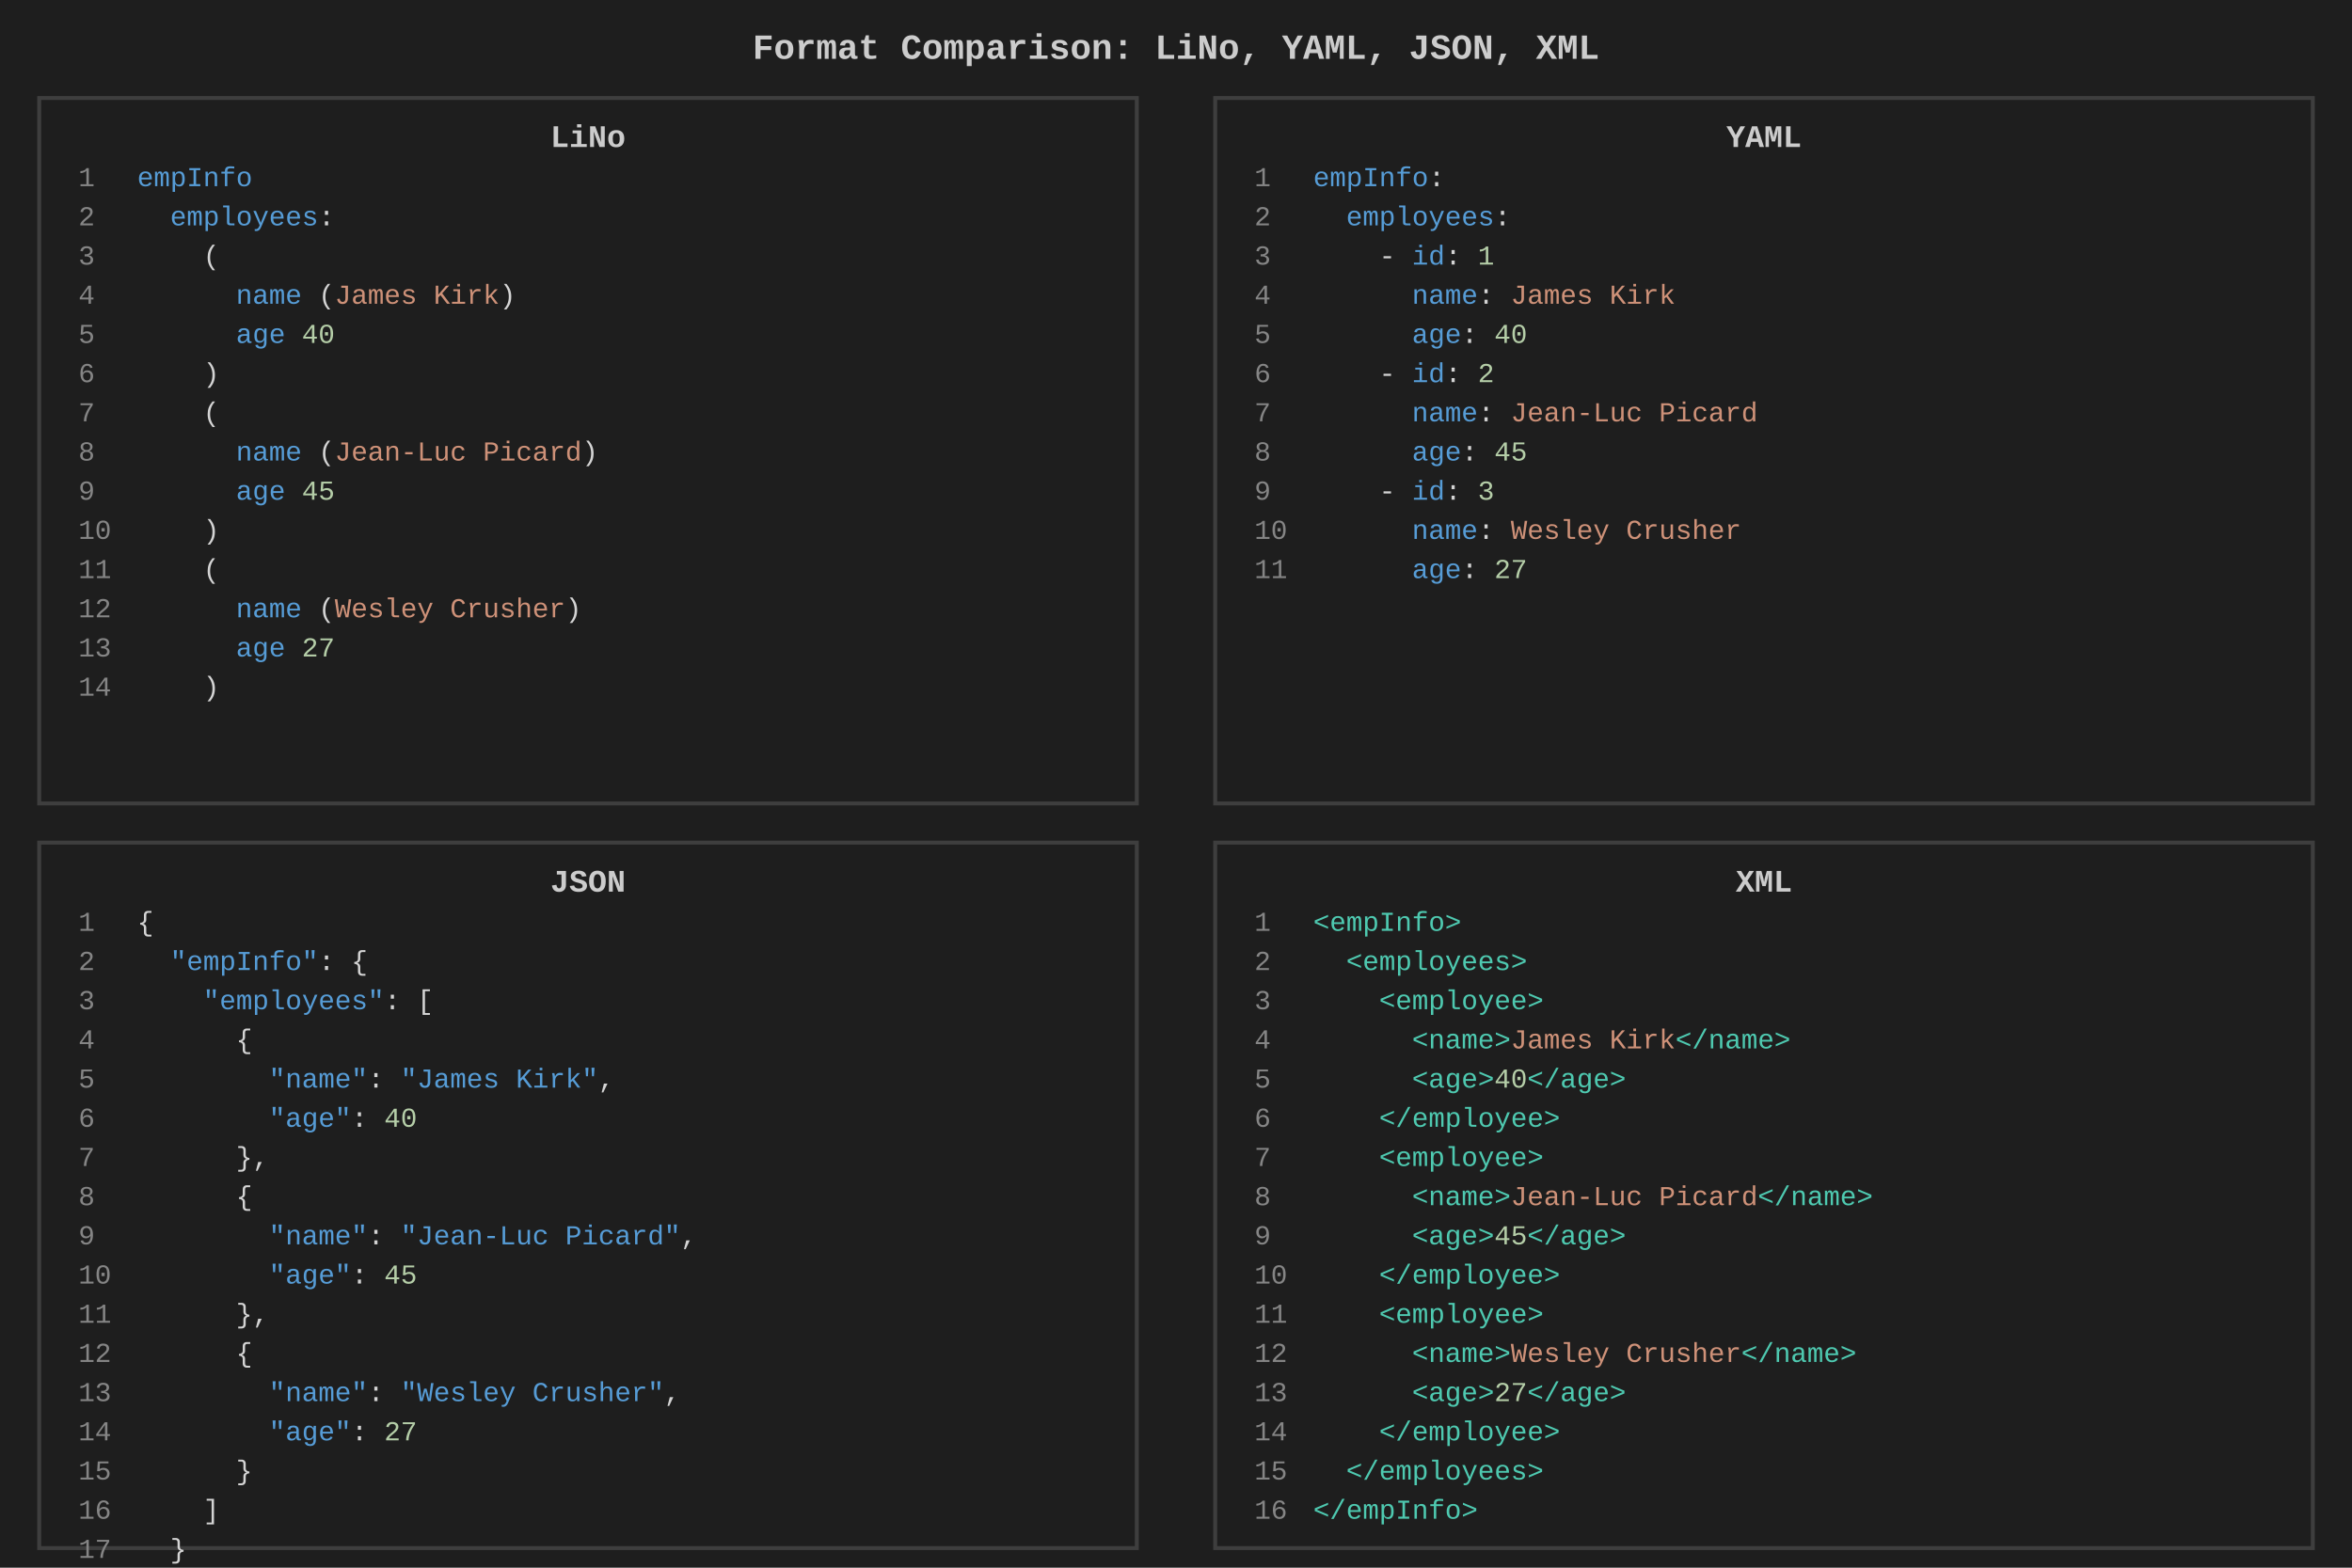
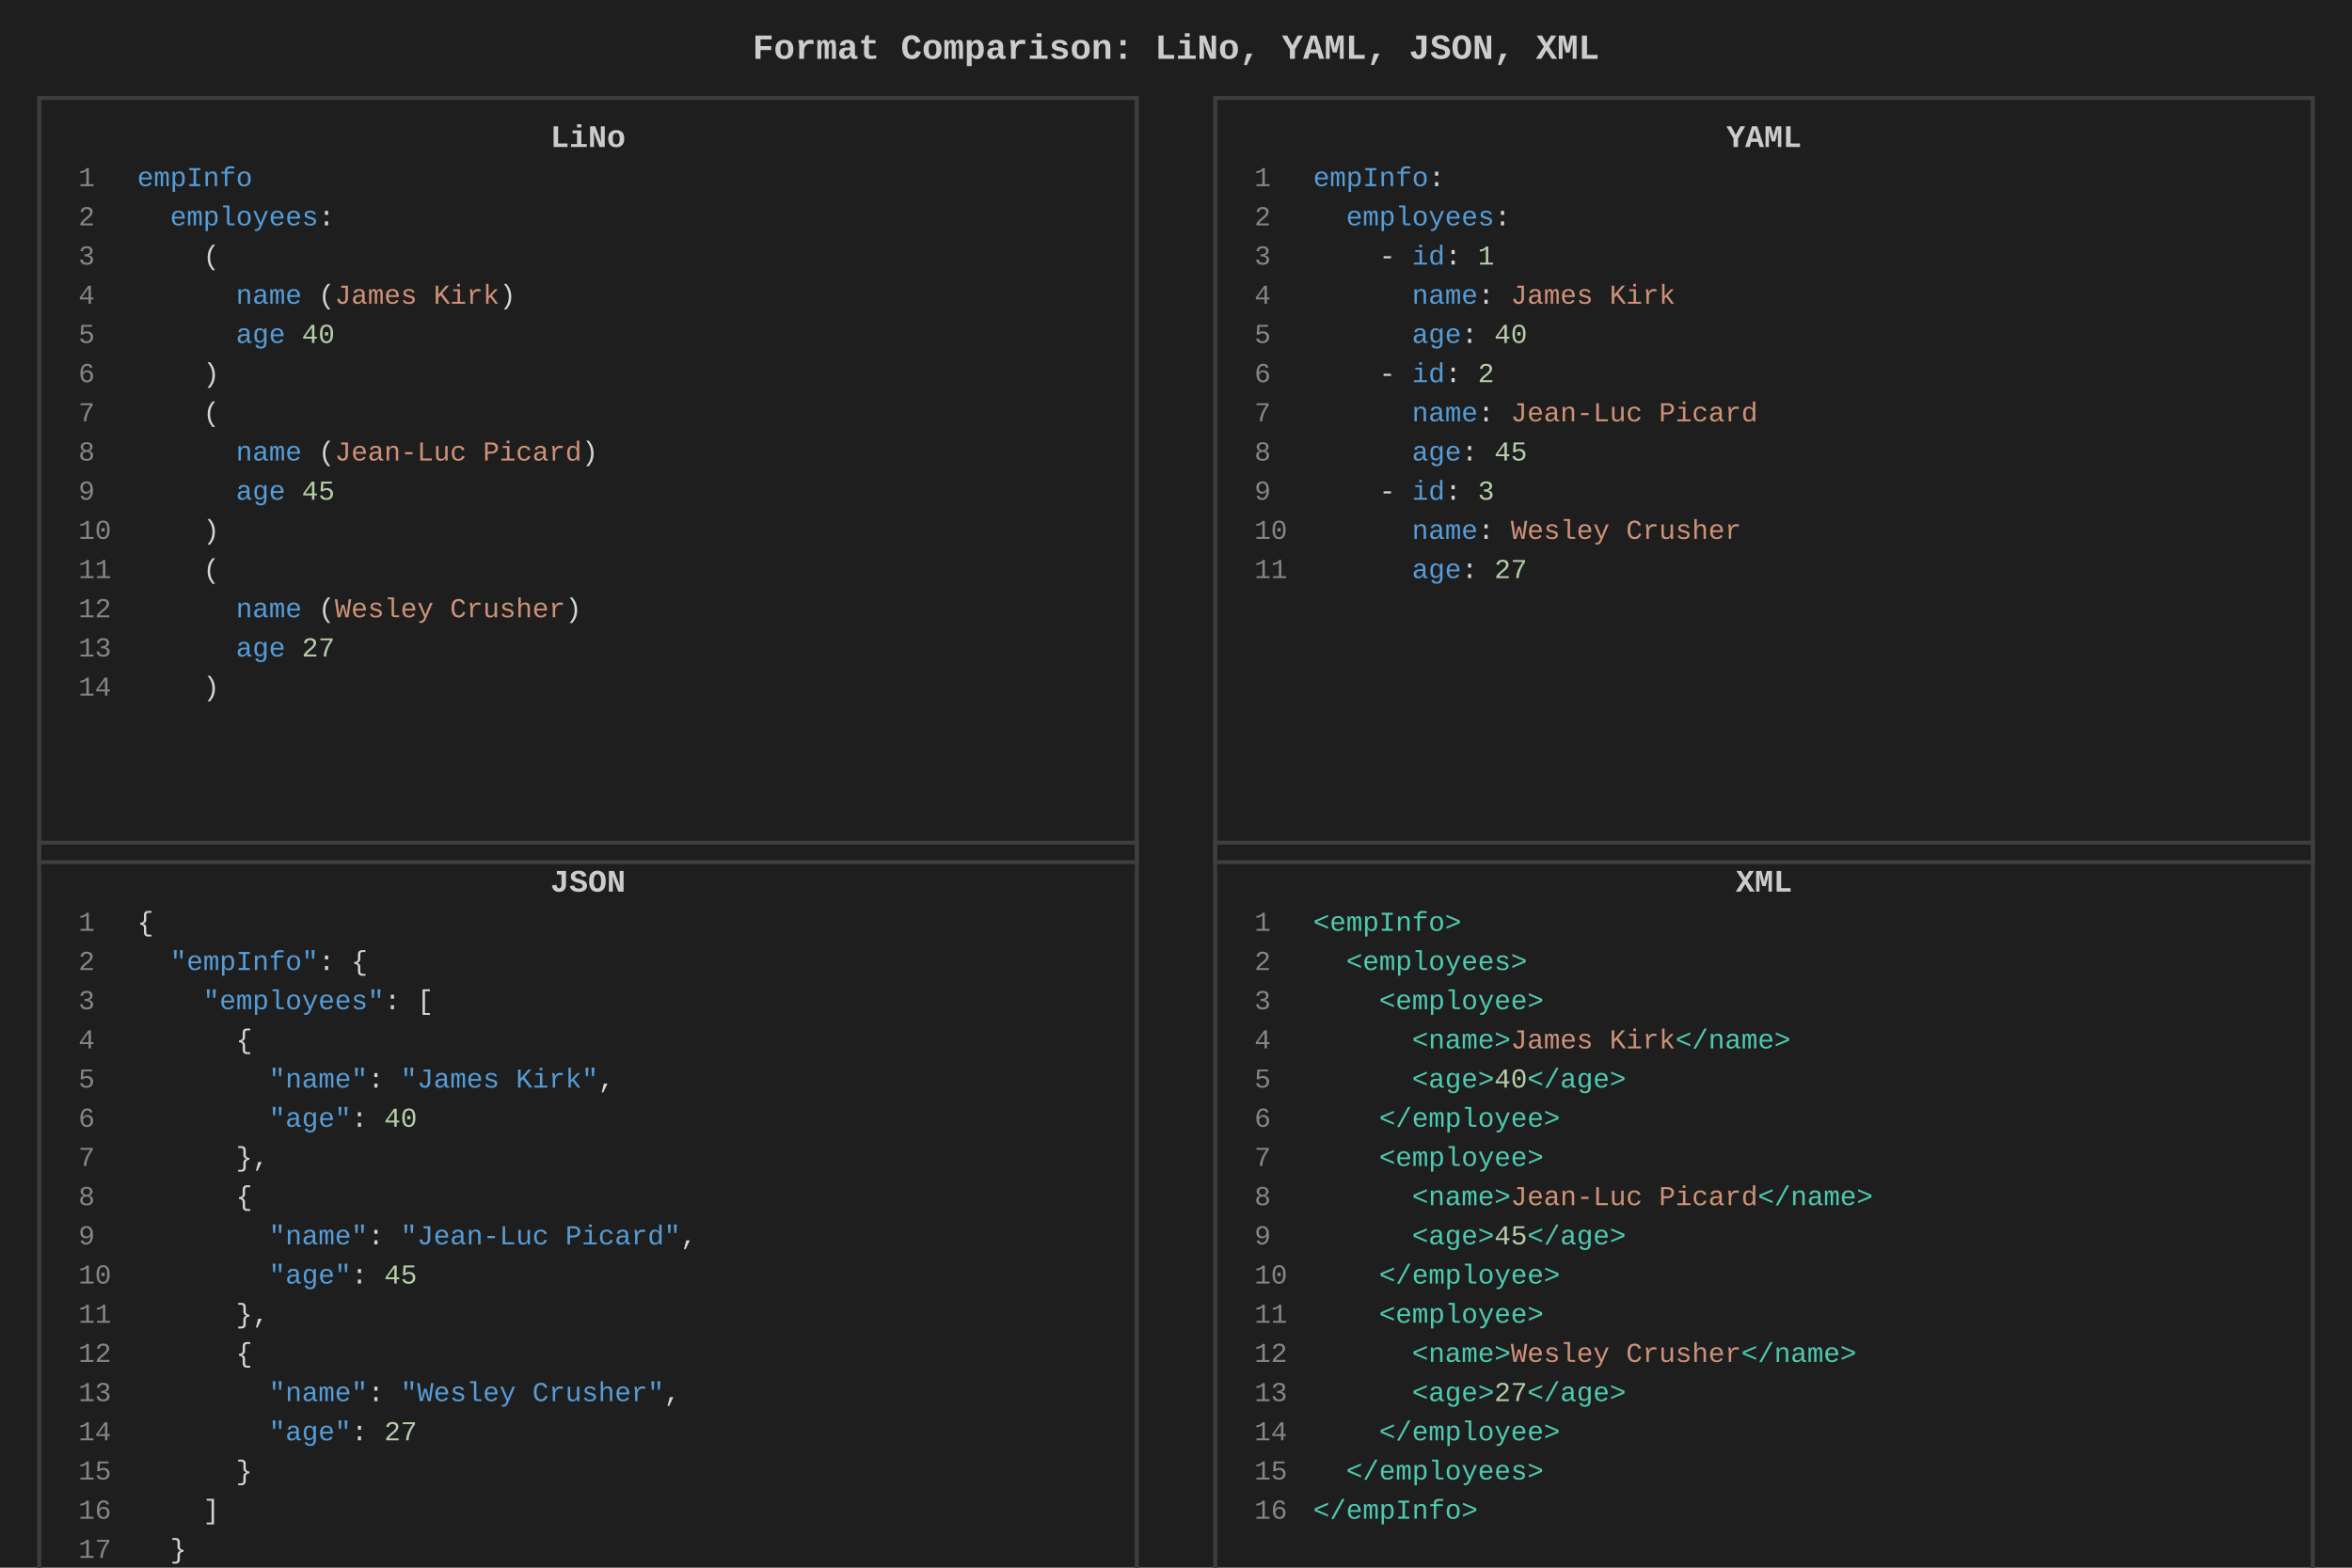
<svg xmlns="http://www.w3.org/2000/svg" viewBox="0 0 1200 800" style="font-family: 'Courier New', monospace; font-size: 14px;">
  <defs>
    <style>
      .title { font-size: 18px; font-weight: bold; fill: #cccccc; }
      .format-title { font-size: 16px; font-weight: bold; fill: #cccccc; }
      .line-number { fill: #858585; }
      .border { fill: none; stroke: #3e3e3e; stroke-width: 2; }
      .bg { fill: #1e1e1e; }
    </style>
  </defs>
  <rect x="0" y="0" width="1200" height="800" class="bg" />
  <text x="600" y="30" text-anchor="middle" class="title">Format Comparison: LiNo, YAML, JSON, XML</text>
-   <rect x="20" y="50" width="560" height="360" class="border" />
+   <rect x="20" y="50" width="560" height="390" class="border" />
  <text x="300" y="75" text-anchor="middle" class="format-title">LiNo</text>
  <text class="line-number">
    <tspan x="40" y="95">1</tspan>
  </text>
  <text xml:space="preserve">
    <tspan x="70" y="95" fill="#569cd6">empInfo</tspan>
  </text>
  <text class="line-number">
    <tspan x="40" y="115">2</tspan>
  </text>
  <text xml:space="preserve">
    <tspan x="70" y="115" fill="#d4d4d4">  </tspan>
    <tspan x="86.8" y="115" fill="#569cd6">employees</tspan>
    <tspan x="162.4" y="115" fill="#d4d4d4">:</tspan>
  </text>
  <text class="line-number">
    <tspan x="40" y="135">3</tspan>
  </text>
  <text xml:space="preserve">
    <tspan x="70" y="135" fill="#d4d4d4">    </tspan>
    <tspan x="103.6" y="135" fill="#d4d4d4">(</tspan>
  </text>
  <text class="line-number">
    <tspan x="40" y="155">4</tspan>
  </text>
  <text xml:space="preserve">
    <tspan x="70" y="155" fill="#d4d4d4">      </tspan>
    <tspan x="120.4" y="155" fill="#569cd6">name</tspan>
    <tspan x="154.0" y="155" fill="#d4d4d4"> </tspan>
    <tspan x="162.4" y="155" fill="#d4d4d4">(</tspan>
    <tspan x="170.8" y="155" fill="#ce9178">James Kirk</tspan>
    <tspan x="254.8" y="155" fill="#d4d4d4">)</tspan>
  </text>
  <text class="line-number">
    <tspan x="40" y="175">5</tspan>
  </text>
  <text xml:space="preserve">
    <tspan x="70" y="175" fill="#d4d4d4">      </tspan>
    <tspan x="120.4" y="175" fill="#569cd6">age</tspan>
    <tspan x="145.6" y="175" fill="#d4d4d4"> </tspan>
    <tspan x="154" y="175" fill="#b5cea8">40</tspan>
  </text>
  <text class="line-number">
    <tspan x="40" y="195">6</tspan>
  </text>
  <text xml:space="preserve">
    <tspan x="70" y="195" fill="#d4d4d4">    </tspan>
    <tspan x="103.6" y="195" fill="#d4d4d4">)</tspan>
  </text>
  <text class="line-number">
    <tspan x="40" y="215">7</tspan>
  </text>
  <text xml:space="preserve">
    <tspan x="70" y="215" fill="#d4d4d4">    </tspan>
    <tspan x="103.6" y="215" fill="#d4d4d4">(</tspan>
  </text>
  <text class="line-number">
    <tspan x="40" y="235">8</tspan>
  </text>
  <text xml:space="preserve">
    <tspan x="70" y="235" fill="#d4d4d4">      </tspan>
    <tspan x="120.4" y="235" fill="#569cd6">name</tspan>
    <tspan x="154.0" y="235" fill="#d4d4d4"> </tspan>
    <tspan x="162.4" y="235" fill="#d4d4d4">(</tspan>
    <tspan x="170.8" y="235" fill="#ce9178">Jean-Luc Picard</tspan>
    <tspan x="296.8" y="235" fill="#d4d4d4">)</tspan>
  </text>
  <text class="line-number">
    <tspan x="40" y="255">9</tspan>
  </text>
  <text xml:space="preserve">
    <tspan x="70" y="255" fill="#d4d4d4">      </tspan>
    <tspan x="120.4" y="255" fill="#569cd6">age</tspan>
    <tspan x="145.6" y="255" fill="#d4d4d4"> </tspan>
    <tspan x="154" y="255" fill="#b5cea8">45</tspan>
  </text>
  <text class="line-number">
    <tspan x="40" y="275">10</tspan>
  </text>
  <text xml:space="preserve">
    <tspan x="70" y="275" fill="#d4d4d4">    </tspan>
    <tspan x="103.6" y="275" fill="#d4d4d4">)</tspan>
  </text>
  <text class="line-number">
    <tspan x="40" y="295">11</tspan>
  </text>
  <text xml:space="preserve">
    <tspan x="70" y="295" fill="#d4d4d4">    </tspan>
    <tspan x="103.6" y="295" fill="#d4d4d4">(</tspan>
  </text>
  <text class="line-number">
    <tspan x="40" y="315">12</tspan>
  </text>
  <text xml:space="preserve">
    <tspan x="70" y="315" fill="#d4d4d4">      </tspan>
    <tspan x="120.4" y="315" fill="#569cd6">name</tspan>
    <tspan x="154.0" y="315" fill="#d4d4d4"> </tspan>
    <tspan x="162.4" y="315" fill="#d4d4d4">(</tspan>
    <tspan x="170.8" y="315" fill="#ce9178">Wesley Crusher</tspan>
    <tspan x="288.4" y="315" fill="#d4d4d4">)</tspan>
  </text>
  <text class="line-number">
    <tspan x="40" y="335">13</tspan>
  </text>
  <text xml:space="preserve">
    <tspan x="70" y="335" fill="#d4d4d4">      </tspan>
    <tspan x="120.4" y="335" fill="#569cd6">age</tspan>
    <tspan x="145.6" y="335" fill="#d4d4d4"> </tspan>
    <tspan x="154" y="335" fill="#b5cea8">27</tspan>
  </text>
  <text class="line-number">
    <tspan x="40" y="355">14</tspan>
  </text>
  <text xml:space="preserve">
    <tspan x="70" y="355" fill="#d4d4d4">    </tspan>
    <tspan x="103.6" y="355" fill="#d4d4d4">)</tspan>
  </text>
-   <rect x="620" y="50" width="560" height="360" class="border" />
+   <rect x="620" y="50" width="560" height="390" class="border" />
  <text x="900" y="75" text-anchor="middle" class="format-title">YAML</text>
  <text class="line-number">
    <tspan x="640" y="95">1</tspan>
  </text>
  <text xml:space="preserve">
    <tspan x="670" y="95" fill="#569cd6">empInfo</tspan>
    <tspan x="728.8" y="95" fill="#d4d4d4">:</tspan>
  </text>
  <text class="line-number">
    <tspan x="640" y="115">2</tspan>
  </text>
  <text xml:space="preserve">
    <tspan x="670" y="115" fill="#d4d4d4">  </tspan>
    <tspan x="686.8" y="115" fill="#569cd6">employees</tspan>
    <tspan x="762.4" y="115" fill="#d4d4d4">:</tspan>
  </text>
  <text class="line-number">
    <tspan x="640" y="135">3</tspan>
  </text>
  <text xml:space="preserve">
    <tspan x="670" y="135" fill="#d4d4d4">    </tspan>
    <tspan x="703.6" y="135" fill="#d4d4d4">- </tspan>
    <tspan x="720.4" y="135" fill="#569cd6">id</tspan>
    <tspan x="737.2" y="135" fill="#d4d4d4">:</tspan>
    <tspan x="745.6" y="135" fill="#d4d4d4"> </tspan>
    <tspan x="754" y="135" fill="#b5cea8">1</tspan>
  </text>
  <text class="line-number">
    <tspan x="640" y="155">4</tspan>
  </text>
  <text xml:space="preserve">
    <tspan x="670" y="155" fill="#d4d4d4">      </tspan>
    <tspan x="720.4" y="155" fill="#569cd6">name</tspan>
    <tspan x="754.0" y="155" fill="#d4d4d4">:</tspan>
    <tspan x="762.4" y="155" fill="#d4d4d4"> </tspan>
    <tspan x="770.8" y="155" fill="#ce9178">James Kirk</tspan>
  </text>
  <text class="line-number">
    <tspan x="640" y="175">5</tspan>
  </text>
  <text xml:space="preserve">
    <tspan x="670" y="175" fill="#d4d4d4">      </tspan>
    <tspan x="720.4" y="175" fill="#569cd6">age</tspan>
    <tspan x="745.6" y="175" fill="#d4d4d4">:</tspan>
    <tspan x="754.0" y="175" fill="#d4d4d4"> </tspan>
    <tspan x="762.4" y="175" fill="#b5cea8">40</tspan>
  </text>
  <text class="line-number">
    <tspan x="640" y="195">6</tspan>
  </text>
  <text xml:space="preserve">
    <tspan x="670" y="195" fill="#d4d4d4">    </tspan>
    <tspan x="703.6" y="195" fill="#d4d4d4">- </tspan>
    <tspan x="720.4" y="195" fill="#569cd6">id</tspan>
    <tspan x="737.2" y="195" fill="#d4d4d4">:</tspan>
    <tspan x="745.6" y="195" fill="#d4d4d4"> </tspan>
    <tspan x="754" y="195" fill="#b5cea8">2</tspan>
  </text>
  <text class="line-number">
    <tspan x="640" y="215">7</tspan>
  </text>
  <text xml:space="preserve">
    <tspan x="670" y="215" fill="#d4d4d4">      </tspan>
    <tspan x="720.4" y="215" fill="#569cd6">name</tspan>
    <tspan x="754.0" y="215" fill="#d4d4d4">:</tspan>
    <tspan x="762.4" y="215" fill="#d4d4d4"> </tspan>
    <tspan x="770.8" y="215" fill="#ce9178">Jean-Luc Picard</tspan>
  </text>
  <text class="line-number">
    <tspan x="640" y="235">8</tspan>
  </text>
  <text xml:space="preserve">
    <tspan x="670" y="235" fill="#d4d4d4">      </tspan>
    <tspan x="720.4" y="235" fill="#569cd6">age</tspan>
    <tspan x="745.6" y="235" fill="#d4d4d4">:</tspan>
    <tspan x="754.0" y="235" fill="#d4d4d4"> </tspan>
    <tspan x="762.4" y="235" fill="#b5cea8">45</tspan>
  </text>
  <text class="line-number">
    <tspan x="640" y="255">9</tspan>
  </text>
  <text xml:space="preserve">
    <tspan x="670" y="255" fill="#d4d4d4">    </tspan>
    <tspan x="703.6" y="255" fill="#d4d4d4">- </tspan>
    <tspan x="720.4" y="255" fill="#569cd6">id</tspan>
    <tspan x="737.2" y="255" fill="#d4d4d4">:</tspan>
    <tspan x="745.6" y="255" fill="#d4d4d4"> </tspan>
    <tspan x="754" y="255" fill="#b5cea8">3</tspan>
  </text>
  <text class="line-number">
    <tspan x="640" y="275">10</tspan>
  </text>
  <text xml:space="preserve">
    <tspan x="670" y="275" fill="#d4d4d4">      </tspan>
    <tspan x="720.4" y="275" fill="#569cd6">name</tspan>
    <tspan x="754.0" y="275" fill="#d4d4d4">:</tspan>
    <tspan x="762.4" y="275" fill="#d4d4d4"> </tspan>
    <tspan x="770.8" y="275" fill="#ce9178">Wesley Crusher</tspan>
  </text>
  <text class="line-number">
    <tspan x="640" y="295">11</tspan>
  </text>
  <text xml:space="preserve">
    <tspan x="670" y="295" fill="#d4d4d4">      </tspan>
    <tspan x="720.4" y="295" fill="#569cd6">age</tspan>
    <tspan x="745.6" y="295" fill="#d4d4d4">:</tspan>
    <tspan x="754.0" y="295" fill="#d4d4d4"> </tspan>
    <tspan x="762.4" y="295" fill="#b5cea8">27</tspan>
  </text>
-   <rect x="20" y="430" width="560" height="360" class="border" />
+   <rect x="20" y="430" width="560" height="390" class="border" />
  <text x="300" y="455" text-anchor="middle" class="format-title">JSON</text>
  <text class="line-number">
    <tspan x="40" y="475">1</tspan>
  </text>
  <text xml:space="preserve">
    <tspan x="70" y="475" fill="#d4d4d4">{</tspan>
  </text>
  <text class="line-number">
    <tspan x="40" y="495">2</tspan>
  </text>
  <text xml:space="preserve">
    <tspan x="70" y="495" fill="#d4d4d4">  </tspan>
    <tspan x="86.8" y="495" fill="#569cd6">"empInfo"</tspan>
    <tspan x="162.4" y="495" fill="#d4d4d4">:</tspan>
    <tspan x="170.8" y="495" fill="#d4d4d4"> </tspan>
    <tspan x="179.2" y="495" fill="#d4d4d4">{</tspan>
  </text>
  <text class="line-number">
    <tspan x="40" y="515">3</tspan>
  </text>
  <text xml:space="preserve">
    <tspan x="70" y="515" fill="#d4d4d4">    </tspan>
    <tspan x="103.6" y="515" fill="#569cd6">"employees"</tspan>
    <tspan x="196.0" y="515" fill="#d4d4d4">:</tspan>
    <tspan x="204.4" y="515" fill="#d4d4d4"> </tspan>
    <tspan x="212.8" y="515" fill="#d4d4d4">[</tspan>
  </text>
  <text class="line-number">
    <tspan x="40" y="535">4</tspan>
  </text>
  <text xml:space="preserve">
    <tspan x="70" y="535" fill="#d4d4d4">      </tspan>
    <tspan x="120.4" y="535" fill="#d4d4d4">{</tspan>
  </text>
  <text class="line-number">
    <tspan x="40" y="555">5</tspan>
  </text>
  <text xml:space="preserve">
    <tspan x="70" y="555" fill="#d4d4d4">        </tspan>
    <tspan x="137.2" y="555" fill="#569cd6">"name"</tspan>
    <tspan x="187.6" y="555" fill="#d4d4d4">:</tspan>
    <tspan x="196.0" y="555" fill="#d4d4d4"> </tspan>
    <tspan x="204.4" y="555" fill="#569cd6">"James Kirk"</tspan>
    <tspan x="305.2" y="555" fill="#d4d4d4">,</tspan>
  </text>
  <text class="line-number">
    <tspan x="40" y="575">6</tspan>
  </text>
  <text xml:space="preserve">
    <tspan x="70" y="575" fill="#d4d4d4">        </tspan>
    <tspan x="137.2" y="575" fill="#569cd6">"age"</tspan>
    <tspan x="179.2" y="575" fill="#d4d4d4">:</tspan>
    <tspan x="187.6" y="575" fill="#d4d4d4"> </tspan>
    <tspan x="196.0" y="575" fill="#b5cea8">40</tspan>
  </text>
  <text class="line-number">
    <tspan x="40" y="595">7</tspan>
  </text>
  <text xml:space="preserve">
    <tspan x="70" y="595" fill="#d4d4d4">      </tspan>
    <tspan x="120.4" y="595" fill="#d4d4d4">}</tspan>
    <tspan x="128.8" y="595" fill="#d4d4d4">,</tspan>
  </text>
  <text class="line-number">
    <tspan x="40" y="615">8</tspan>
  </text>
  <text xml:space="preserve">
    <tspan x="70" y="615" fill="#d4d4d4">      </tspan>
    <tspan x="120.4" y="615" fill="#d4d4d4">{</tspan>
  </text>
  <text class="line-number">
    <tspan x="40" y="635">9</tspan>
  </text>
  <text xml:space="preserve">
    <tspan x="70" y="635" fill="#d4d4d4">        </tspan>
    <tspan x="137.2" y="635" fill="#569cd6">"name"</tspan>
    <tspan x="187.6" y="635" fill="#d4d4d4">:</tspan>
    <tspan x="196.0" y="635" fill="#d4d4d4"> </tspan>
    <tspan x="204.4" y="635" fill="#569cd6">"Jean-Luc Picard"</tspan>
    <tspan x="347.2" y="635" fill="#d4d4d4">,</tspan>
  </text>
  <text class="line-number">
    <tspan x="40" y="655">10</tspan>
  </text>
  <text xml:space="preserve">
    <tspan x="70" y="655" fill="#d4d4d4">        </tspan>
    <tspan x="137.2" y="655" fill="#569cd6">"age"</tspan>
    <tspan x="179.2" y="655" fill="#d4d4d4">:</tspan>
    <tspan x="187.6" y="655" fill="#d4d4d4"> </tspan>
    <tspan x="196.0" y="655" fill="#b5cea8">45</tspan>
  </text>
  <text class="line-number">
    <tspan x="40" y="675">11</tspan>
  </text>
  <text xml:space="preserve">
    <tspan x="70" y="675" fill="#d4d4d4">      </tspan>
    <tspan x="120.4" y="675" fill="#d4d4d4">}</tspan>
    <tspan x="128.8" y="675" fill="#d4d4d4">,</tspan>
  </text>
  <text class="line-number">
    <tspan x="40" y="695">12</tspan>
  </text>
  <text xml:space="preserve">
    <tspan x="70" y="695" fill="#d4d4d4">      </tspan>
    <tspan x="120.4" y="695" fill="#d4d4d4">{</tspan>
  </text>
  <text class="line-number">
    <tspan x="40" y="715">13</tspan>
  </text>
  <text xml:space="preserve">
    <tspan x="70" y="715" fill="#d4d4d4">        </tspan>
    <tspan x="137.2" y="715" fill="#569cd6">"name"</tspan>
    <tspan x="187.6" y="715" fill="#d4d4d4">:</tspan>
    <tspan x="196.0" y="715" fill="#d4d4d4"> </tspan>
    <tspan x="204.4" y="715" fill="#569cd6">"Wesley Crusher"</tspan>
    <tspan x="338.8" y="715" fill="#d4d4d4">,</tspan>
  </text>
  <text class="line-number">
    <tspan x="40" y="735">14</tspan>
  </text>
  <text xml:space="preserve">
    <tspan x="70" y="735" fill="#d4d4d4">        </tspan>
    <tspan x="137.2" y="735" fill="#569cd6">"age"</tspan>
    <tspan x="179.2" y="735" fill="#d4d4d4">:</tspan>
    <tspan x="187.6" y="735" fill="#d4d4d4"> </tspan>
    <tspan x="196.0" y="735" fill="#b5cea8">27</tspan>
  </text>
  <text class="line-number">
    <tspan x="40" y="755">15</tspan>
  </text>
  <text xml:space="preserve">
    <tspan x="70" y="755" fill="#d4d4d4">      </tspan>
    <tspan x="120.4" y="755" fill="#d4d4d4">}</tspan>
  </text>
  <text class="line-number">
    <tspan x="40" y="775">16</tspan>
  </text>
  <text xml:space="preserve">
    <tspan x="70" y="775" fill="#d4d4d4">    </tspan>
    <tspan x="103.6" y="775" fill="#d4d4d4">]</tspan>
  </text>
  <text class="line-number">
    <tspan x="40" y="795">17</tspan>
  </text>
  <text xml:space="preserve">
    <tspan x="70" y="795" fill="#d4d4d4">  </tspan>
    <tspan x="86.8" y="795" fill="#d4d4d4">}</tspan>
  </text>
  <text class="line-number">
    <tspan x="40" y="815">18</tspan>
  </text>
  <text xml:space="preserve">
    <tspan x="70" y="815" fill="#d4d4d4">}</tspan>
  </text>
-   <rect x="620" y="430" width="560" height="360" class="border" />
+   <rect x="620" y="430" width="560" height="390" class="border" />
  <text x="900" y="455" text-anchor="middle" class="format-title">XML</text>
  <text class="line-number">
    <tspan x="640" y="475">1</tspan>
  </text>
  <text xml:space="preserve">
    <tspan x="670" y="475" fill="#4ec9b0">&lt;</tspan>
    <tspan x="678.4" y="475" fill="#4ec9b0">empInfo</tspan>
    <tspan x="737.2" y="475" fill="#4ec9b0">&gt;</tspan>
  </text>
  <text class="line-number">
    <tspan x="640" y="495">2</tspan>
  </text>
  <text xml:space="preserve">
    <tspan x="670" y="495" fill="#d4d4d4">  </tspan>
    <tspan x="686.8" y="495" fill="#4ec9b0">&lt;</tspan>
    <tspan x="695.2" y="495" fill="#4ec9b0">employees</tspan>
    <tspan x="770.8" y="495" fill="#4ec9b0">&gt;</tspan>
  </text>
  <text class="line-number">
    <tspan x="640" y="515">3</tspan>
  </text>
  <text xml:space="preserve">
    <tspan x="670" y="515" fill="#d4d4d4">    </tspan>
    <tspan x="703.6" y="515" fill="#4ec9b0">&lt;</tspan>
    <tspan x="712.0" y="515" fill="#4ec9b0">employee</tspan>
    <tspan x="779.2" y="515" fill="#4ec9b0">&gt;</tspan>
  </text>
  <text class="line-number">
    <tspan x="640" y="535">4</tspan>
  </text>
  <text xml:space="preserve">
    <tspan x="670" y="535" fill="#d4d4d4">      </tspan>
    <tspan x="720.4" y="535" fill="#4ec9b0">&lt;</tspan>
    <tspan x="728.8" y="535" fill="#4ec9b0">name</tspan>
    <tspan x="762.4" y="535" fill="#4ec9b0">&gt;</tspan>
    <tspan x="770.8" y="535" fill="#ce9178">James Kirk</tspan>
    <tspan x="854.8" y="535" fill="#4ec9b0">&lt;</tspan>
    <tspan x="863.2" y="535" fill="#4ec9b0">/</tspan>
    <tspan x="871.6" y="535" fill="#4ec9b0">name</tspan>
    <tspan x="905.2" y="535" fill="#4ec9b0">&gt;</tspan>
  </text>
  <text class="line-number">
    <tspan x="640" y="555">5</tspan>
  </text>
  <text xml:space="preserve">
    <tspan x="670" y="555" fill="#d4d4d4">      </tspan>
    <tspan x="720.4" y="555" fill="#4ec9b0">&lt;</tspan>
    <tspan x="728.8" y="555" fill="#4ec9b0">age</tspan>
    <tspan x="754.0" y="555" fill="#4ec9b0">&gt;</tspan>
    <tspan x="762.4" y="555" fill="#b5cea8">40</tspan>
    <tspan x="779.2" y="555" fill="#4ec9b0">&lt;</tspan>
    <tspan x="787.6" y="555" fill="#4ec9b0">/</tspan>
    <tspan x="796" y="555" fill="#4ec9b0">age</tspan>
    <tspan x="821.2" y="555" fill="#4ec9b0">&gt;</tspan>
  </text>
  <text class="line-number">
    <tspan x="640" y="575">6</tspan>
  </text>
  <text xml:space="preserve">
    <tspan x="670" y="575" fill="#d4d4d4">    </tspan>
    <tspan x="703.6" y="575" fill="#4ec9b0">&lt;</tspan>
    <tspan x="712.0" y="575" fill="#4ec9b0">/</tspan>
    <tspan x="720.4" y="575" fill="#4ec9b0">employee</tspan>
    <tspan x="787.6" y="575" fill="#4ec9b0">&gt;</tspan>
  </text>
  <text class="line-number">
    <tspan x="640" y="595">7</tspan>
  </text>
  <text xml:space="preserve">
    <tspan x="670" y="595" fill="#d4d4d4">    </tspan>
    <tspan x="703.6" y="595" fill="#4ec9b0">&lt;</tspan>
    <tspan x="712.0" y="595" fill="#4ec9b0">employee</tspan>
    <tspan x="779.2" y="595" fill="#4ec9b0">&gt;</tspan>
  </text>
  <text class="line-number">
    <tspan x="640" y="615">8</tspan>
  </text>
  <text xml:space="preserve">
    <tspan x="670" y="615" fill="#d4d4d4">      </tspan>
    <tspan x="720.4" y="615" fill="#4ec9b0">&lt;</tspan>
    <tspan x="728.8" y="615" fill="#4ec9b0">name</tspan>
    <tspan x="762.4" y="615" fill="#4ec9b0">&gt;</tspan>
    <tspan x="770.8" y="615" fill="#ce9178">Jean-Luc Picard</tspan>
    <tspan x="896.8" y="615" fill="#4ec9b0">&lt;</tspan>
    <tspan x="905.2" y="615" fill="#4ec9b0">/</tspan>
    <tspan x="913.6" y="615" fill="#4ec9b0">name</tspan>
    <tspan x="947.2" y="615" fill="#4ec9b0">&gt;</tspan>
  </text>
  <text class="line-number">
    <tspan x="640" y="635">9</tspan>
  </text>
  <text xml:space="preserve">
    <tspan x="670" y="635" fill="#d4d4d4">      </tspan>
    <tspan x="720.4" y="635" fill="#4ec9b0">&lt;</tspan>
    <tspan x="728.8" y="635" fill="#4ec9b0">age</tspan>
    <tspan x="754.0" y="635" fill="#4ec9b0">&gt;</tspan>
    <tspan x="762.4" y="635" fill="#b5cea8">45</tspan>
    <tspan x="779.2" y="635" fill="#4ec9b0">&lt;</tspan>
    <tspan x="787.6" y="635" fill="#4ec9b0">/</tspan>
    <tspan x="796" y="635" fill="#4ec9b0">age</tspan>
    <tspan x="821.2" y="635" fill="#4ec9b0">&gt;</tspan>
  </text>
  <text class="line-number">
    <tspan x="640" y="655">10</tspan>
  </text>
  <text xml:space="preserve">
    <tspan x="670" y="655" fill="#d4d4d4">    </tspan>
    <tspan x="703.6" y="655" fill="#4ec9b0">&lt;</tspan>
    <tspan x="712.0" y="655" fill="#4ec9b0">/</tspan>
    <tspan x="720.4" y="655" fill="#4ec9b0">employee</tspan>
    <tspan x="787.6" y="655" fill="#4ec9b0">&gt;</tspan>
  </text>
  <text class="line-number">
    <tspan x="640" y="675">11</tspan>
  </text>
  <text xml:space="preserve">
    <tspan x="670" y="675" fill="#d4d4d4">    </tspan>
    <tspan x="703.6" y="675" fill="#4ec9b0">&lt;</tspan>
    <tspan x="712.0" y="675" fill="#4ec9b0">employee</tspan>
    <tspan x="779.2" y="675" fill="#4ec9b0">&gt;</tspan>
  </text>
  <text class="line-number">
    <tspan x="640" y="695">12</tspan>
  </text>
  <text xml:space="preserve">
    <tspan x="670" y="695" fill="#d4d4d4">      </tspan>
    <tspan x="720.4" y="695" fill="#4ec9b0">&lt;</tspan>
    <tspan x="728.8" y="695" fill="#4ec9b0">name</tspan>
    <tspan x="762.4" y="695" fill="#4ec9b0">&gt;</tspan>
    <tspan x="770.8" y="695" fill="#ce9178">Wesley Crusher</tspan>
    <tspan x="888.4" y="695" fill="#4ec9b0">&lt;</tspan>
    <tspan x="896.8" y="695" fill="#4ec9b0">/</tspan>
    <tspan x="905.2" y="695" fill="#4ec9b0">name</tspan>
    <tspan x="938.8" y="695" fill="#4ec9b0">&gt;</tspan>
  </text>
  <text class="line-number">
    <tspan x="640" y="715">13</tspan>
  </text>
  <text xml:space="preserve">
    <tspan x="670" y="715" fill="#d4d4d4">      </tspan>
    <tspan x="720.4" y="715" fill="#4ec9b0">&lt;</tspan>
    <tspan x="728.8" y="715" fill="#4ec9b0">age</tspan>
    <tspan x="754.0" y="715" fill="#4ec9b0">&gt;</tspan>
    <tspan x="762.4" y="715" fill="#b5cea8">27</tspan>
    <tspan x="779.2" y="715" fill="#4ec9b0">&lt;</tspan>
    <tspan x="787.6" y="715" fill="#4ec9b0">/</tspan>
    <tspan x="796" y="715" fill="#4ec9b0">age</tspan>
    <tspan x="821.2" y="715" fill="#4ec9b0">&gt;</tspan>
  </text>
  <text class="line-number">
    <tspan x="640" y="735">14</tspan>
  </text>
  <text xml:space="preserve">
    <tspan x="670" y="735" fill="#d4d4d4">    </tspan>
    <tspan x="703.6" y="735" fill="#4ec9b0">&lt;</tspan>
    <tspan x="712.0" y="735" fill="#4ec9b0">/</tspan>
    <tspan x="720.4" y="735" fill="#4ec9b0">employee</tspan>
    <tspan x="787.6" y="735" fill="#4ec9b0">&gt;</tspan>
  </text>
  <text class="line-number">
    <tspan x="640" y="755">15</tspan>
  </text>
  <text xml:space="preserve">
    <tspan x="670" y="755" fill="#d4d4d4">  </tspan>
    <tspan x="686.8" y="755" fill="#4ec9b0">&lt;</tspan>
    <tspan x="695.2" y="755" fill="#4ec9b0">/</tspan>
    <tspan x="703.6" y="755" fill="#4ec9b0">employees</tspan>
    <tspan x="779.2" y="755" fill="#4ec9b0">&gt;</tspan>
  </text>
  <text class="line-number">
    <tspan x="640" y="775">16</tspan>
  </text>
  <text xml:space="preserve">
    <tspan x="670" y="775" fill="#4ec9b0">&lt;</tspan>
    <tspan x="678.4" y="775" fill="#4ec9b0">/</tspan>
    <tspan x="686.8" y="775" fill="#4ec9b0">empInfo</tspan>
    <tspan x="745.6" y="775" fill="#4ec9b0">&gt;</tspan>
  </text>
</svg>
